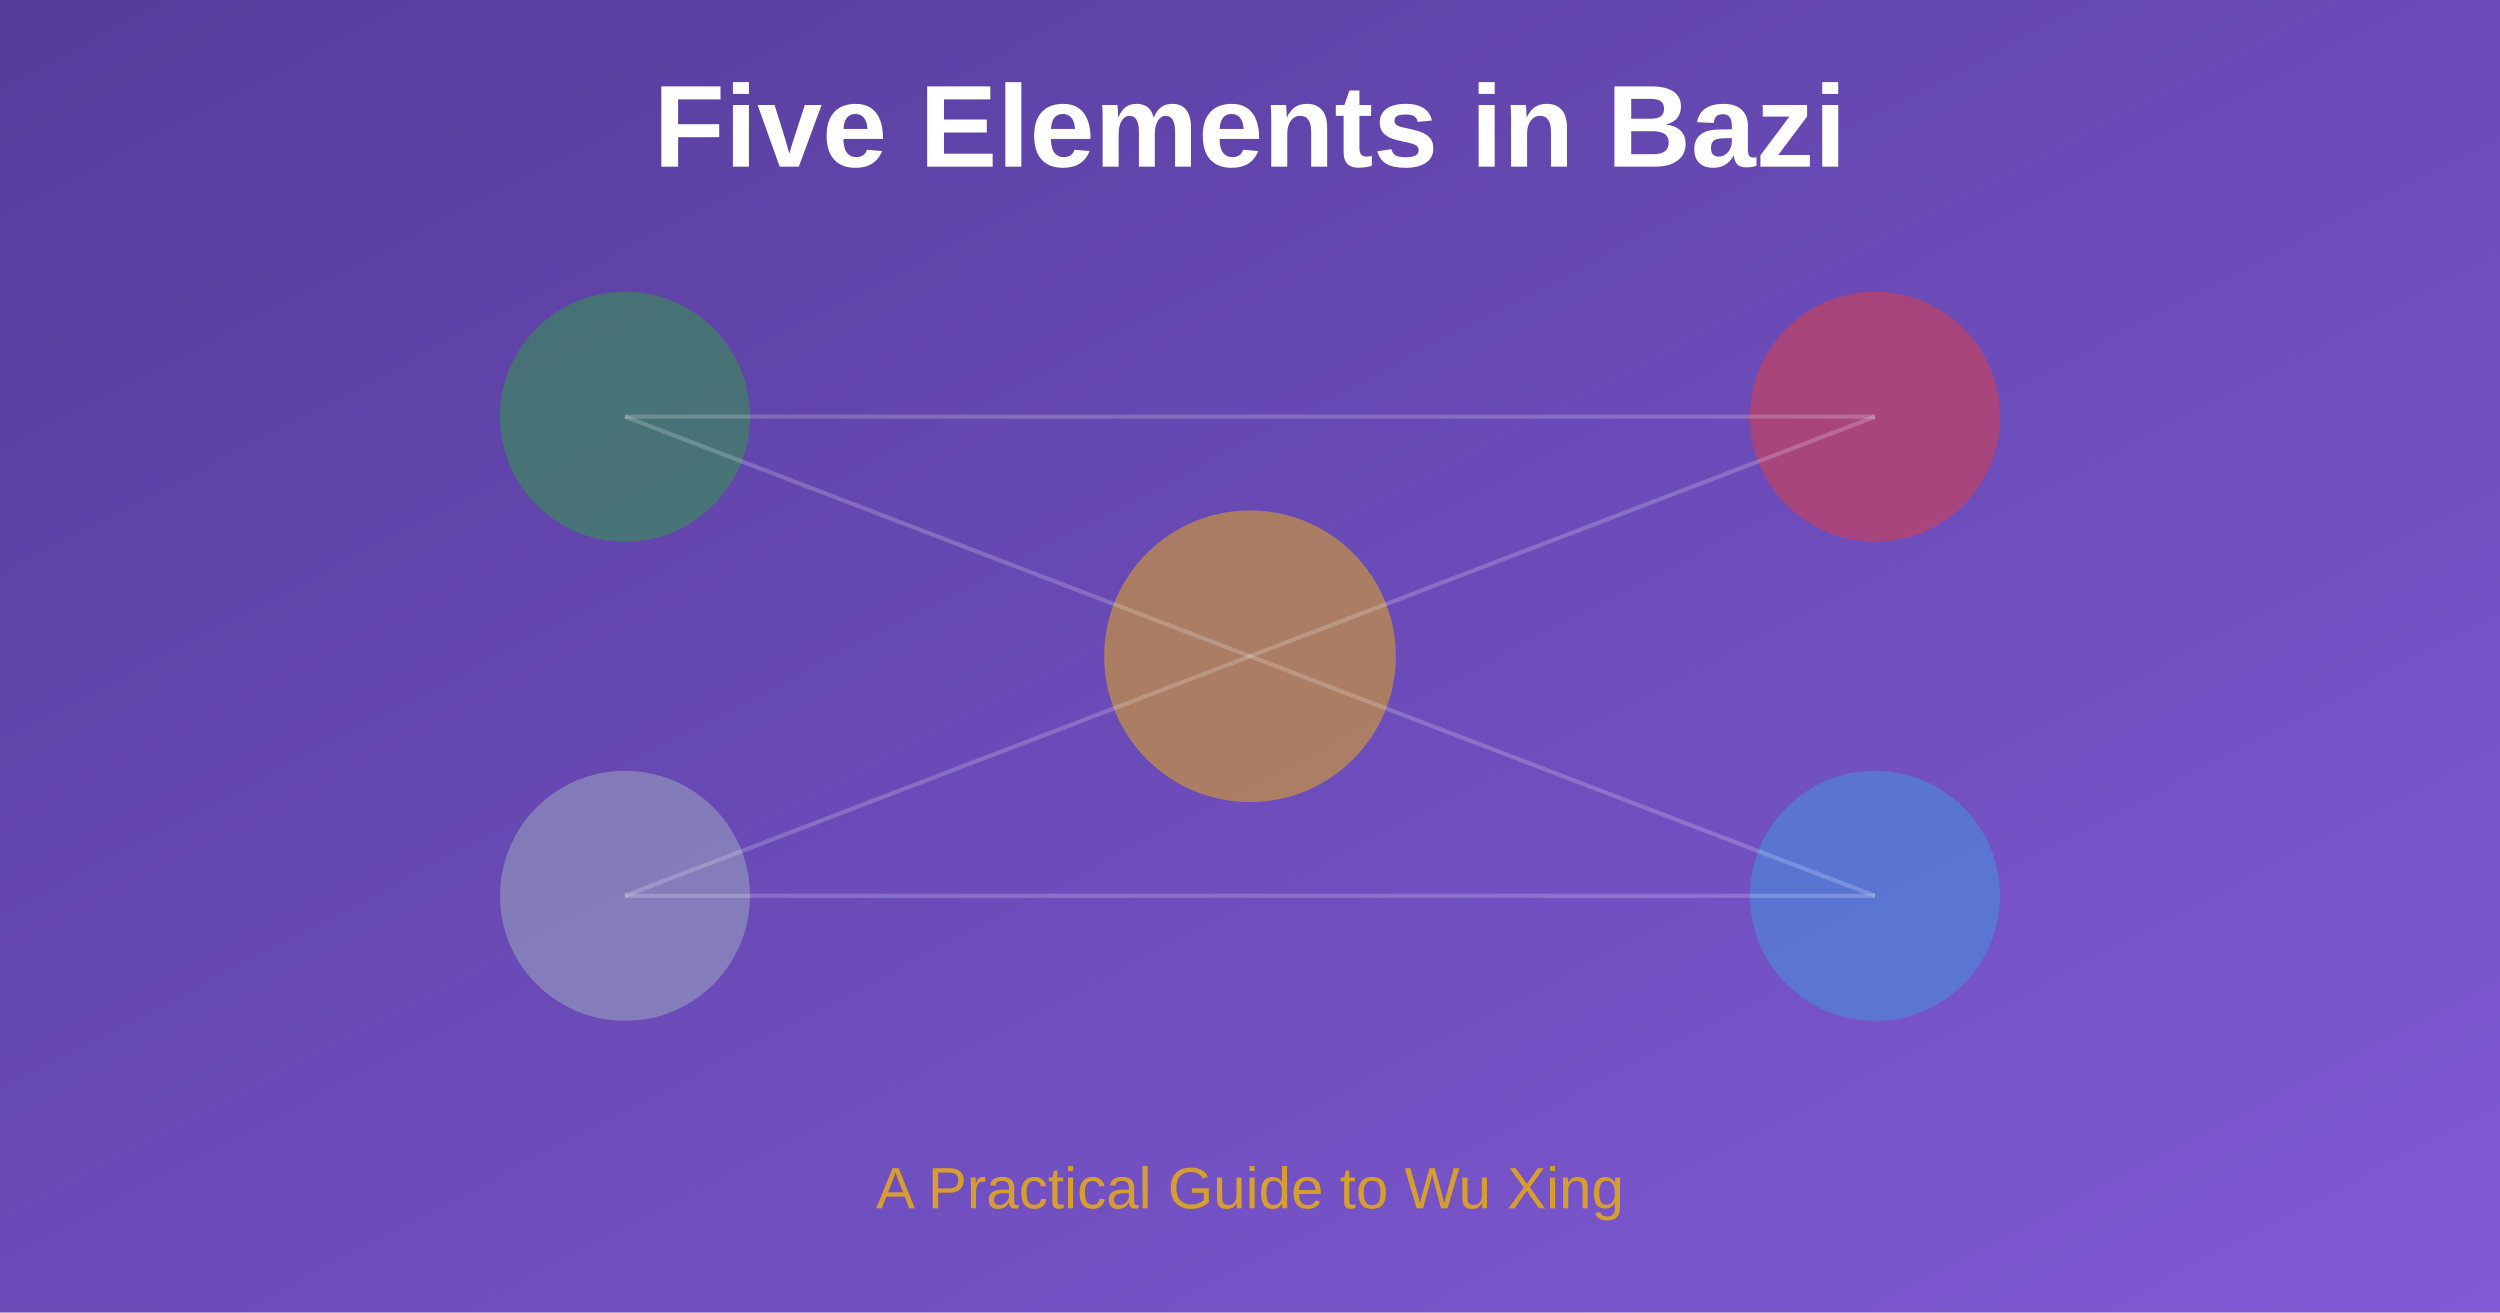
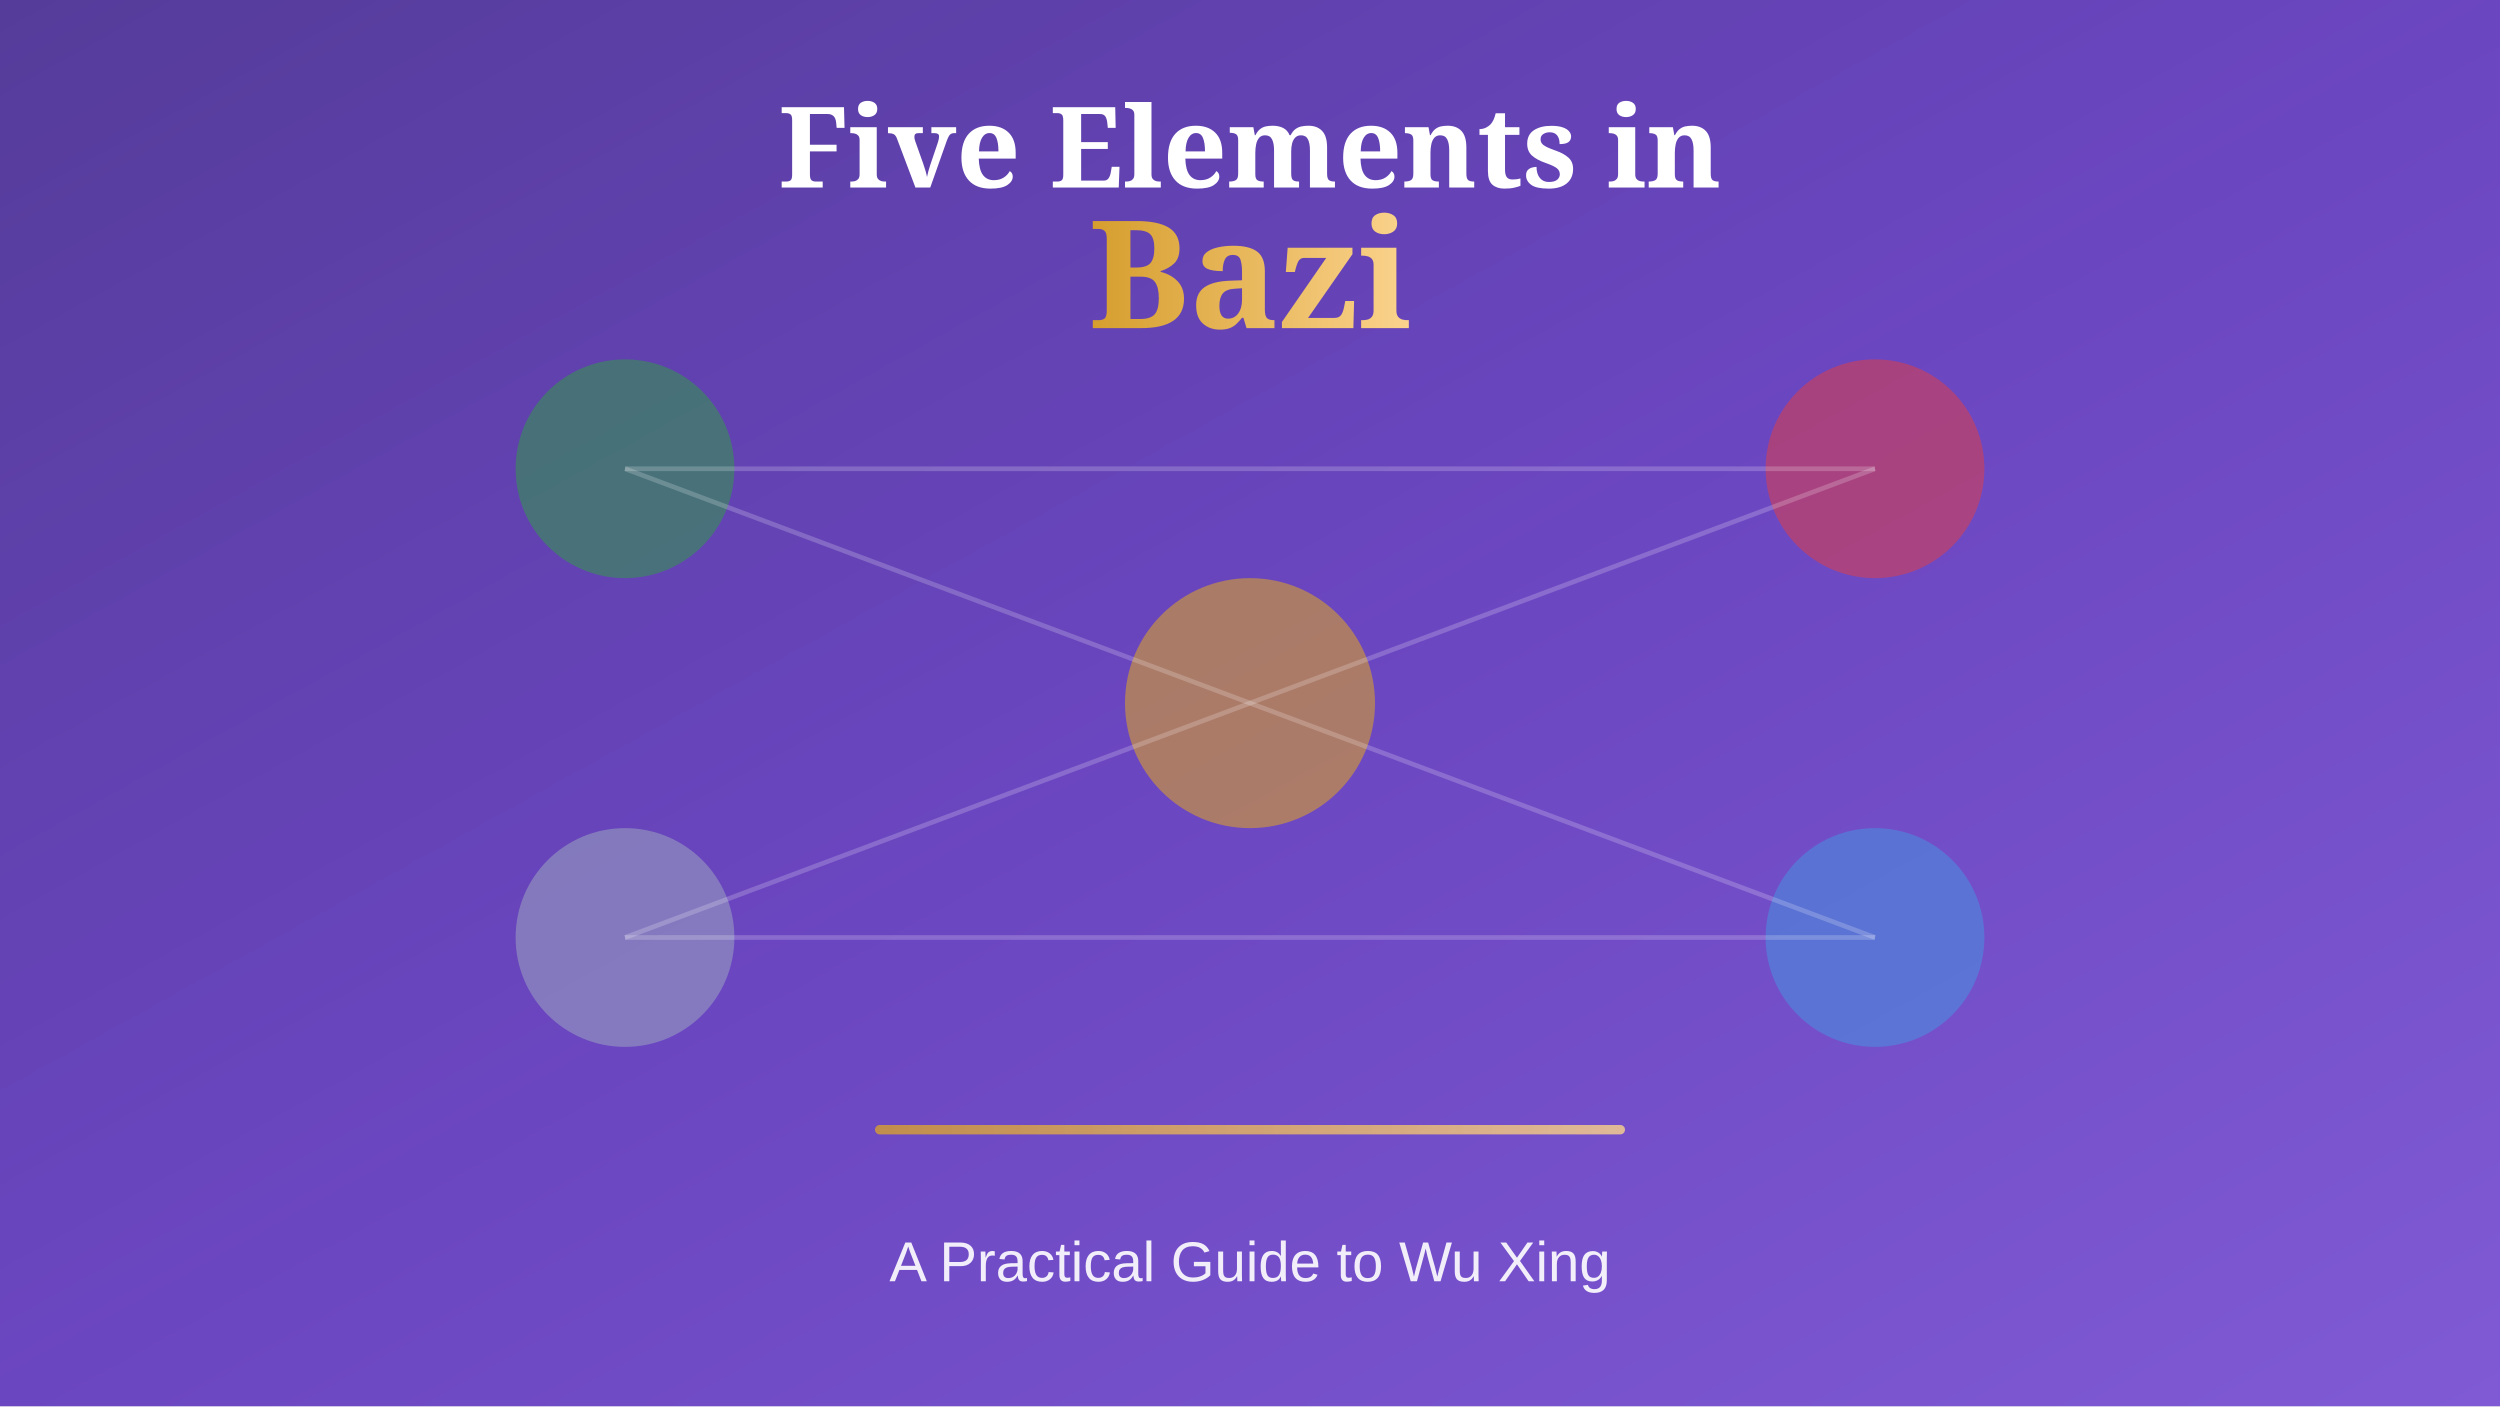
- <svg xmlns="http://www.w3.org/2000/svg" width="1200" height="630">
+ <svg xmlns="http://www.w3.org/2000/svg" viewBox="0 0 800 450">
  <defs>
-     <linearGradient id="bg3" x1="0%" y1="0%" x2="100%" y2="100%">
+     <linearGradient id="bgGrad" x1="0%" y1="0%" x2="100%" y2="100%">
      <stop offset="0%" style="stop-color:#553c9a;stop-opacity:1" />
+       <stop offset="50%" style="stop-color:#6b46c1;stop-opacity:1" />
      <stop offset="100%" style="stop-color:#805ad5;stop-opacity:1" />
    </linearGradient>
+     <linearGradient id="goldGrad" x1="0%" y1="0%" x2="100%" y2="0%">
+       <stop offset="0%" style="stop-color:#d69e2e;stop-opacity:1" />
+       <stop offset="100%" style="stop-color:#fbd38d;stop-opacity:1" />
+     </linearGradient>
  </defs>
-   <rect width="1200" height="630" fill="url(#bg3)" />
-   <circle cx="300" cy="200" r="60" fill="rgba(46,160,67,0.5)" />
-   <circle cx="900" cy="200" r="60" fill="rgba(229,62,62,0.5)" />
-   <circle cx="600" cy="315" r="70" fill="rgba(214,158,46,0.6)" />
-   <circle cx="300" cy="430" r="60" fill="rgba(160,174,192,0.5)" />
-   <circle cx="900" cy="430" r="60" fill="rgba(66,153,225,0.5)" />
-   <line x1="300" y1="200" x2="900" y2="200" stroke="rgba(255,255,255,0.2)" stroke-width="2" />
-   <line x1="900" y1="200" x2="600" y2="315" stroke="rgba(255,255,255,0.2)" stroke-width="2" />
-   <line x1="600" y1="315" x2="300" y2="430" stroke="rgba(255,255,255,0.2)" stroke-width="2" />
-   <line x1="300" y1="430" x2="900" y2="430" stroke="rgba(255,255,255,0.2)" stroke-width="2" />
-   <line x1="900" y1="430" x2="300" y2="200" stroke="rgba(255,255,255,0.2)" stroke-width="2" />
-   <text x="600" y="80" font-family="Arial, sans-serif" font-size="56" font-weight="bold" fill="white" text-anchor="middle">
-     Five Elements in Bazi
-   </text>
-   <text x="600" y="580" font-family="Arial, sans-serif" font-size="28" fill="rgba(214,158,46,1)" text-anchor="middle">
-     A Practical Guide to Wu Xing
-   </text>
+   <rect width="800" height="450" fill="url(#bgGrad)" />
+   <circle cx="200" cy="150" r="35" fill="rgba(46,160,67,0.5)" />
+   <circle cx="600" cy="150" r="35" fill="rgba(229,62,62,0.5)" />
+   <circle cx="400" cy="225" r="40" fill="rgba(214,158,46,0.6)" />
+   <circle cx="200" cy="300" r="35" fill="rgba(160,174,192,0.5)" />
+   <circle cx="600" cy="300" r="35" fill="rgba(66,153,225,0.5)" />
+   <line x1="200" y1="150" x2="600" y2="150" stroke="rgba(255,255,255,0.2)" stroke-width="1.5" />
+   <line x1="600" y1="150" x2="400" y2="225" stroke="rgba(255,255,255,0.2)" stroke-width="1.5" />
+   <line x1="400" y1="225" x2="200" y2="300" stroke="rgba(255,255,255,0.2)" stroke-width="1.5" />
+   <line x1="200" y1="300" x2="600" y2="300" stroke="rgba(255,255,255,0.2)" stroke-width="1.5" />
+   <line x1="600" y1="300" x2="200" y2="150" stroke="rgba(255,255,255,0.2)" stroke-width="1.5" />
+   <text x="400" y="60" text-anchor="middle" font-family="Lora, Georgia, serif" font-size="36" font-weight="bold" fill="white">Five Elements in</text>
+   <text x="400" y="105" text-anchor="middle" font-family="Lora, Georgia, serif" font-size="48" font-weight="bold" fill="url(#goldGrad)">Bazi</text>
+   <rect x="280" y="360" width="240" height="3" rx="1.5" fill="url(#goldGrad)" opacity="0.8" />
+   <text x="400" y="410" text-anchor="middle" font-family="Arial, sans-serif" font-size="18" fill="rgba(255,255,255,0.9)">A Practical Guide to Wu Xing</text>
</svg>
